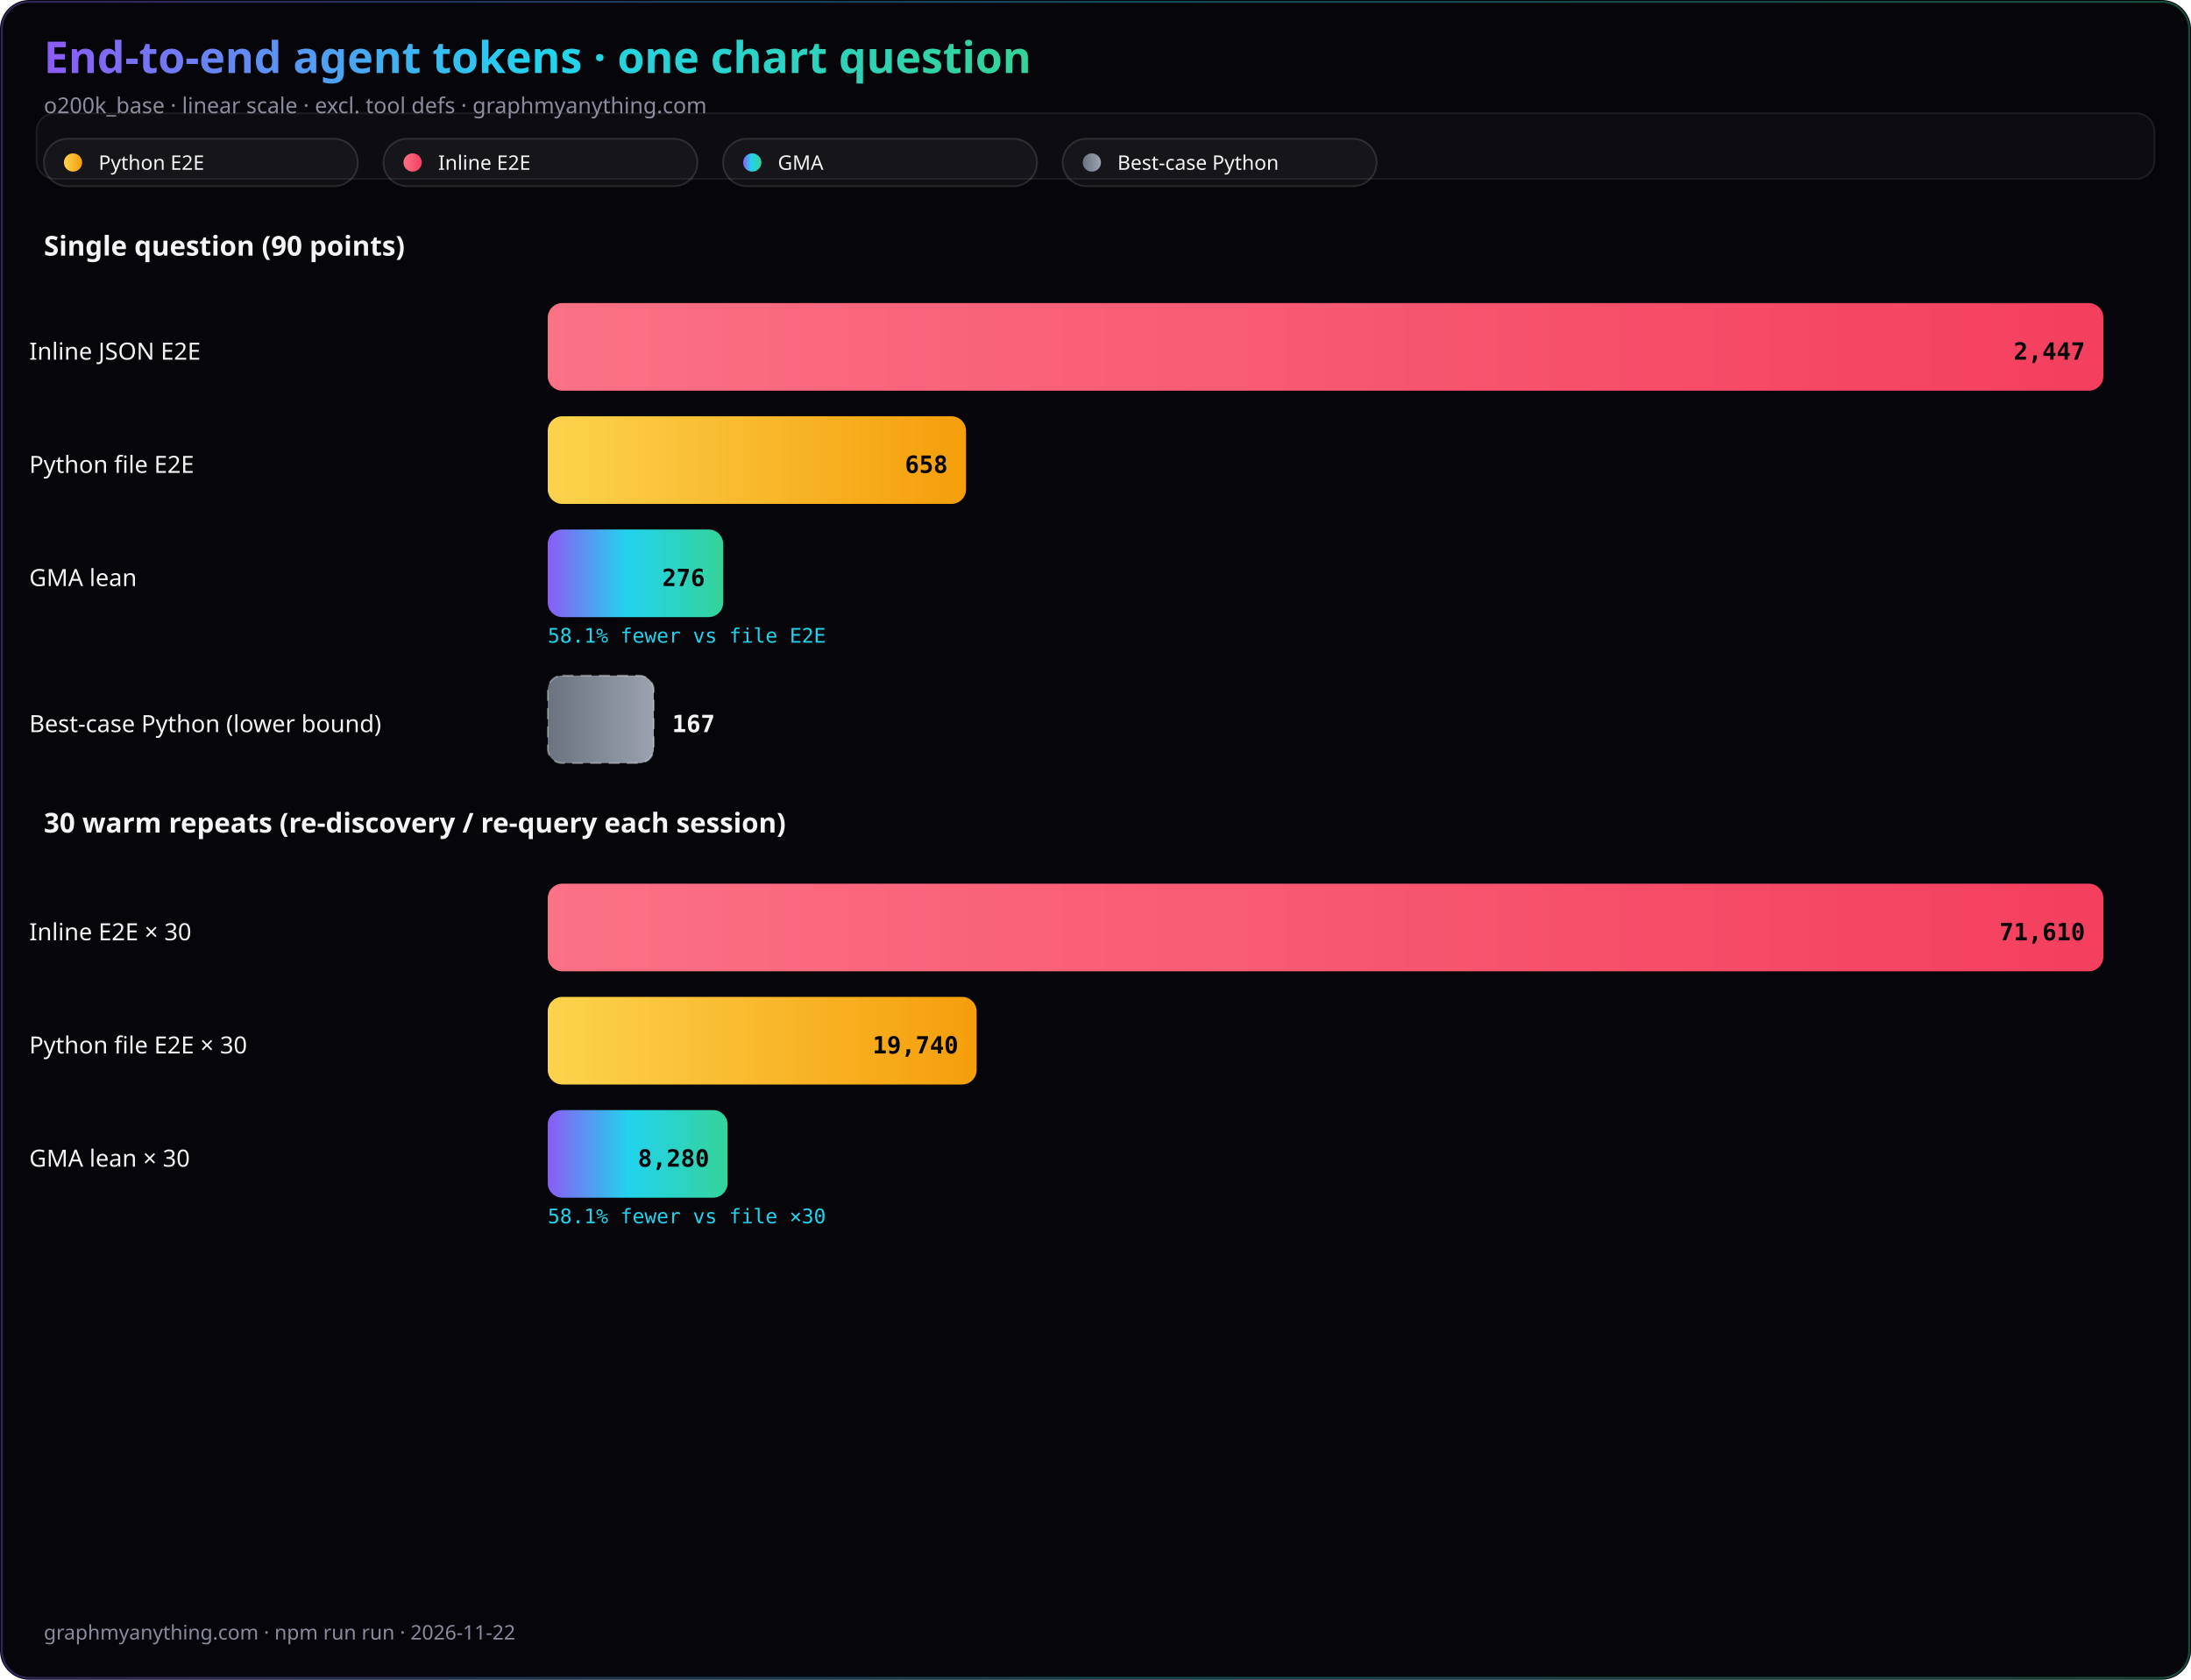
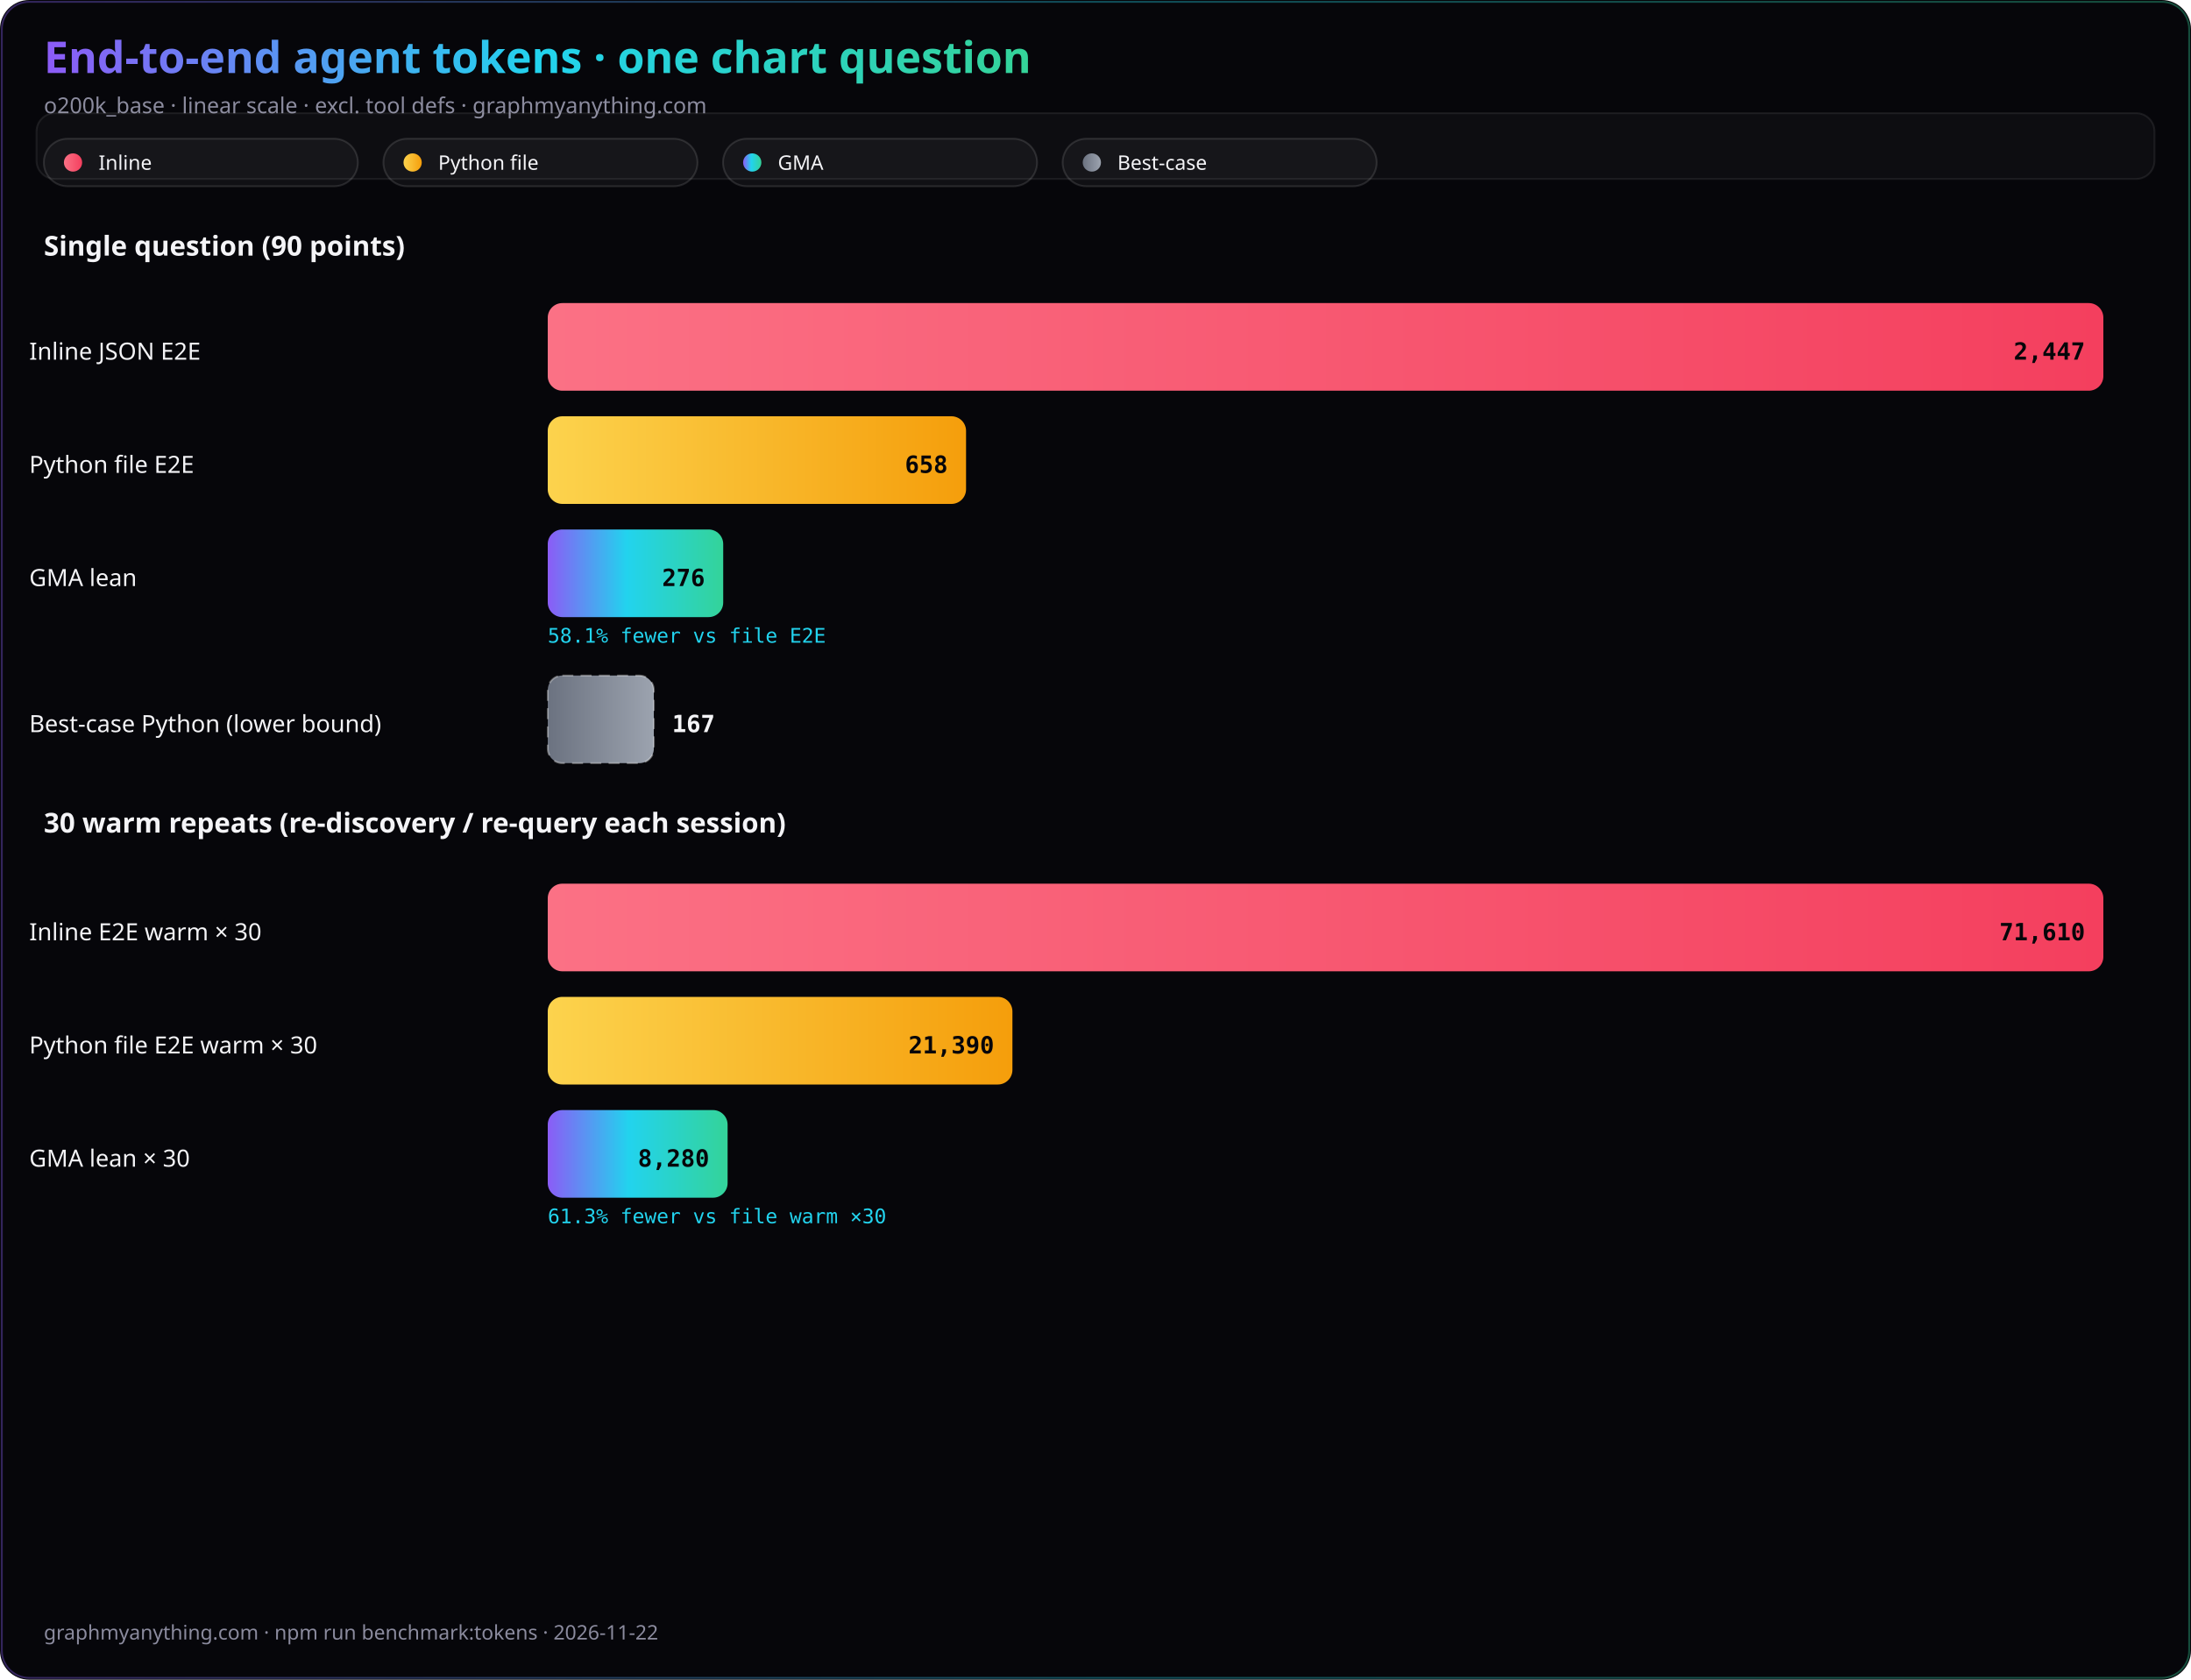
<svg xmlns="http://www.w3.org/2000/svg" width="1200" height="920" viewBox="0 0 1200 920">
  <defs>
    <linearGradient id="grad-file_e2e" x1="0" y1="0" x2="1" y2="0">
      <stop offset="0%" stop-color="#fcd34d" />
      <stop offset="100%" stop-color="#f59e0b" />
    </linearGradient>
    <linearGradient id="grad-inline_e2e" x1="0" y1="0" x2="1" y2="0">
      <stop offset="0%" stop-color="#fb7185" />
      <stop offset="100%" stop-color="#f43f5e" />
    </linearGradient>
    <linearGradient id="grad-gma" x1="0" y1="0" x2="1" y2="0">
      <stop offset="0%" stop-color="#8b5cf6" />
      <stop offset="45%" stop-color="#22d3ee" />
      <stop offset="100%" stop-color="#34d399" />
    </linearGradient>
    <linearGradient id="grad-best" x1="0" y1="0" x2="1" y2="0">
      <stop offset="0%" stop-color="#6b7280" />
      <stop offset="100%" stop-color="#9ca3af" />
    </linearGradient>
    <linearGradient id="title-grad" x1="0" y1="0" x2="1" y2="0">
      <stop offset="0%" stop-color="#8b5cf6" />
      <stop offset="50%" stop-color="#22d3ee" />
      <stop offset="100%" stop-color="#34d399" />
    </linearGradient>
  </defs>
  <rect width="100%" height="100%" fill="#06060a" rx="16" />
  <rect x="1" y="1" width="1198" height="918" rx="15" fill="none" stroke="url(#title-grad)" stroke-opacity="0.35" />
  <text x="24" y="40" fill="url(#title-grad)" font-family="system-ui,sans-serif" font-size="24" font-weight="700">End-to-end agent tokens · one chart question</text>
  <text x="24" y="62" fill="#8b8b9e" font-family="system-ui,sans-serif" font-size="12">o200k_base · linear scale · excl. tool defs · graphmyanything.com</text>
  <rect x="20" y="62" width="1160" height="36" rx="10" fill="rgba(255,255,255,0.03)" stroke="rgba(255,255,255,0.08)" />
  <g transform="translate(24, 76)">
    <rect width="172" height="26" rx="13" fill="rgba(255,255,255,0.04)" stroke="rgba(255,255,255,0.12)" />
-     <circle cx="16" cy="13" r="5" fill="url(#grad-file_e2e)" />
-     <text x="30" y="17" fill="#f4f4f7" font-size="11" font-family="system-ui,sans-serif">Python E2E</text>
+     <circle cx="16" cy="13" r="5" fill="url(#grad-inline_e2e)" />
+     <text x="30" y="17" fill="#f4f4f7" font-size="11" font-family="system-ui,sans-serif">Inline</text>
  </g>
  <g transform="translate(210, 76)">
    <rect width="172" height="26" rx="13" fill="rgba(255,255,255,0.04)" stroke="rgba(255,255,255,0.12)" />
-     <circle cx="16" cy="13" r="5" fill="url(#grad-inline_e2e)" />
-     <text x="30" y="17" fill="#f4f4f7" font-size="11" font-family="system-ui,sans-serif">Inline E2E</text>
+     <circle cx="16" cy="13" r="5" fill="url(#grad-file_e2e)" />
+     <text x="30" y="17" fill="#f4f4f7" font-size="11" font-family="system-ui,sans-serif">Python file</text>
  </g>
  <g transform="translate(396, 76)">
    <rect width="172" height="26" rx="13" fill="rgba(255,255,255,0.04)" stroke="rgba(255,255,255,0.12)" />
    <circle cx="16" cy="13" r="5" fill="url(#grad-gma)" />
    <text x="30" y="17" fill="#f4f4f7" font-size="11" font-family="system-ui,sans-serif">GMA</text>
  </g>
  <g transform="translate(582, 76)">
    <rect width="172" height="26" rx="13" fill="rgba(255,255,255,0.04)" stroke="rgba(255,255,255,0.12)" />
    <circle cx="16" cy="13" r="5" fill="url(#grad-best)" />
-     <text x="30" y="17" fill="#f4f4f7" font-size="11" font-family="system-ui,sans-serif">Best-case Python</text>
+     <text x="30" y="17" fill="#f4f4f7" font-size="11" font-family="system-ui,sans-serif">Best-case</text>
  </g>
  <text x="24" y="140" fill="#f4f4f7" font-size="15" font-weight="600" font-family="system-ui,sans-serif">Single question (90 points)</text>
  <text x="16" y="197" fill="#f4f4f7" font-family="system-ui,sans-serif" font-size="13" font-weight="500">Inline JSON E2E</text>
  <rect x="300" y="166" width="852.0" height="48" rx="8" fill="url(#grad-inline_e2e)" />
  <text x="1142.0" y="197" text-anchor="end" fill="#06060a" font-family="ui-monospace,monospace" font-size="13" font-weight="700">2,447</text>
  <text x="16" y="259" fill="#f4f4f7" font-family="system-ui,sans-serif" font-size="13" font-weight="500">Python file E2E</text>
  <rect x="300" y="228" width="229.1" height="48" rx="8" fill="url(#grad-file_e2e)" />
  <text x="519.1" y="259" text-anchor="end" fill="#06060a" font-family="ui-monospace,monospace" font-size="13" font-weight="700">658</text>
  <text x="16" y="321" fill="#f4f4f7" font-family="system-ui,sans-serif" font-size="13" font-weight="500">GMA lean</text>
  <rect x="300" y="290" width="96.1" height="48" rx="8" fill="url(#grad-gma)" />
  <text x="386.1" y="321" text-anchor="end" fill="#06060a" font-family="ui-monospace,monospace" font-size="13" font-weight="700">276</text>
  <text x="300" y="352" fill="#22d3ee" font-family="ui-monospace,monospace" font-size="11">58.1% fewer vs file E2E</text>
  <text x="16" y="401" fill="#f4f4f7" font-family="system-ui,sans-serif" font-size="13" font-weight="500">Best-case Python (lower bound)</text>
  <rect x="300" y="370" width="58.1" height="48" rx="8" fill="url(#grad-best)" stroke-dasharray="6 4" stroke="rgba(255,255,255,0.35)" stroke-width="1" />
  <text x="368.1" y="401" fill="#f4f4f7" font-family="ui-monospace,monospace" font-size="13" font-weight="600">167</text>
  <text x="24" y="456" fill="#f4f4f7" font-size="15" font-weight="600" font-family="system-ui,sans-serif">30 warm repeats (re-discovery / re-query each session)</text>
-   <text x="16" y="515" fill="#f4f4f7" font-family="system-ui,sans-serif" font-size="13" font-weight="500">Inline E2E × 30</text>
+   <text x="16" y="515" fill="#f4f4f7" font-family="system-ui,sans-serif" font-size="13" font-weight="500">Inline E2E warm × 30</text>
  <rect x="300" y="484" width="852.0" height="48" rx="8" fill="url(#grad-inline_e2e)" />
  <text x="1142.0" y="515" text-anchor="end" fill="#06060a" font-family="ui-monospace,monospace" font-size="13" font-weight="700">71,610</text>
-   <text x="16" y="577" fill="#f4f4f7" font-family="system-ui,sans-serif" font-size="13" font-weight="500">Python file E2E × 30</text>
-   <rect x="300" y="546" width="234.9" height="48" rx="8" fill="url(#grad-file_e2e)" />
-   <text x="524.9" y="577" text-anchor="end" fill="#06060a" font-family="ui-monospace,monospace" font-size="13" font-weight="700">19,740</text>
+   <text x="16" y="577" fill="#f4f4f7" font-family="system-ui,sans-serif" font-size="13" font-weight="500">Python file E2E warm × 30</text>
+   <rect x="300" y="546" width="254.5" height="48" rx="8" fill="url(#grad-file_e2e)" />
+   <text x="544.5" y="577" text-anchor="end" fill="#06060a" font-family="ui-monospace,monospace" font-size="13" font-weight="700">21,390</text>
  <text x="16" y="639" fill="#f4f4f7" font-family="system-ui,sans-serif" font-size="13" font-weight="500">GMA lean × 30</text>
  <rect x="300" y="608" width="98.5" height="48" rx="8" fill="url(#grad-gma)" />
  <text x="388.5" y="639" text-anchor="end" fill="#06060a" font-family="ui-monospace,monospace" font-size="13" font-weight="700">8,280</text>
-   <text x="300" y="670" fill="#22d3ee" font-family="ui-monospace,monospace" font-size="11">58.1% fewer vs file ×30</text>
-   <text x="24" y="898" fill="#8b8b9e" font-size="11" font-family="system-ui,sans-serif">graphmyanything.com · npm run run · 2026-11-22</text>
+   <text x="300" y="670" fill="#22d3ee" font-family="ui-monospace,monospace" font-size="11">61.3% fewer vs file warm ×30</text>
+   <text x="24" y="898" fill="#8b8b9e" font-size="11" font-family="system-ui,sans-serif">graphmyanything.com · npm run benchmark:tokens · 2026-11-22</text>
</svg>
